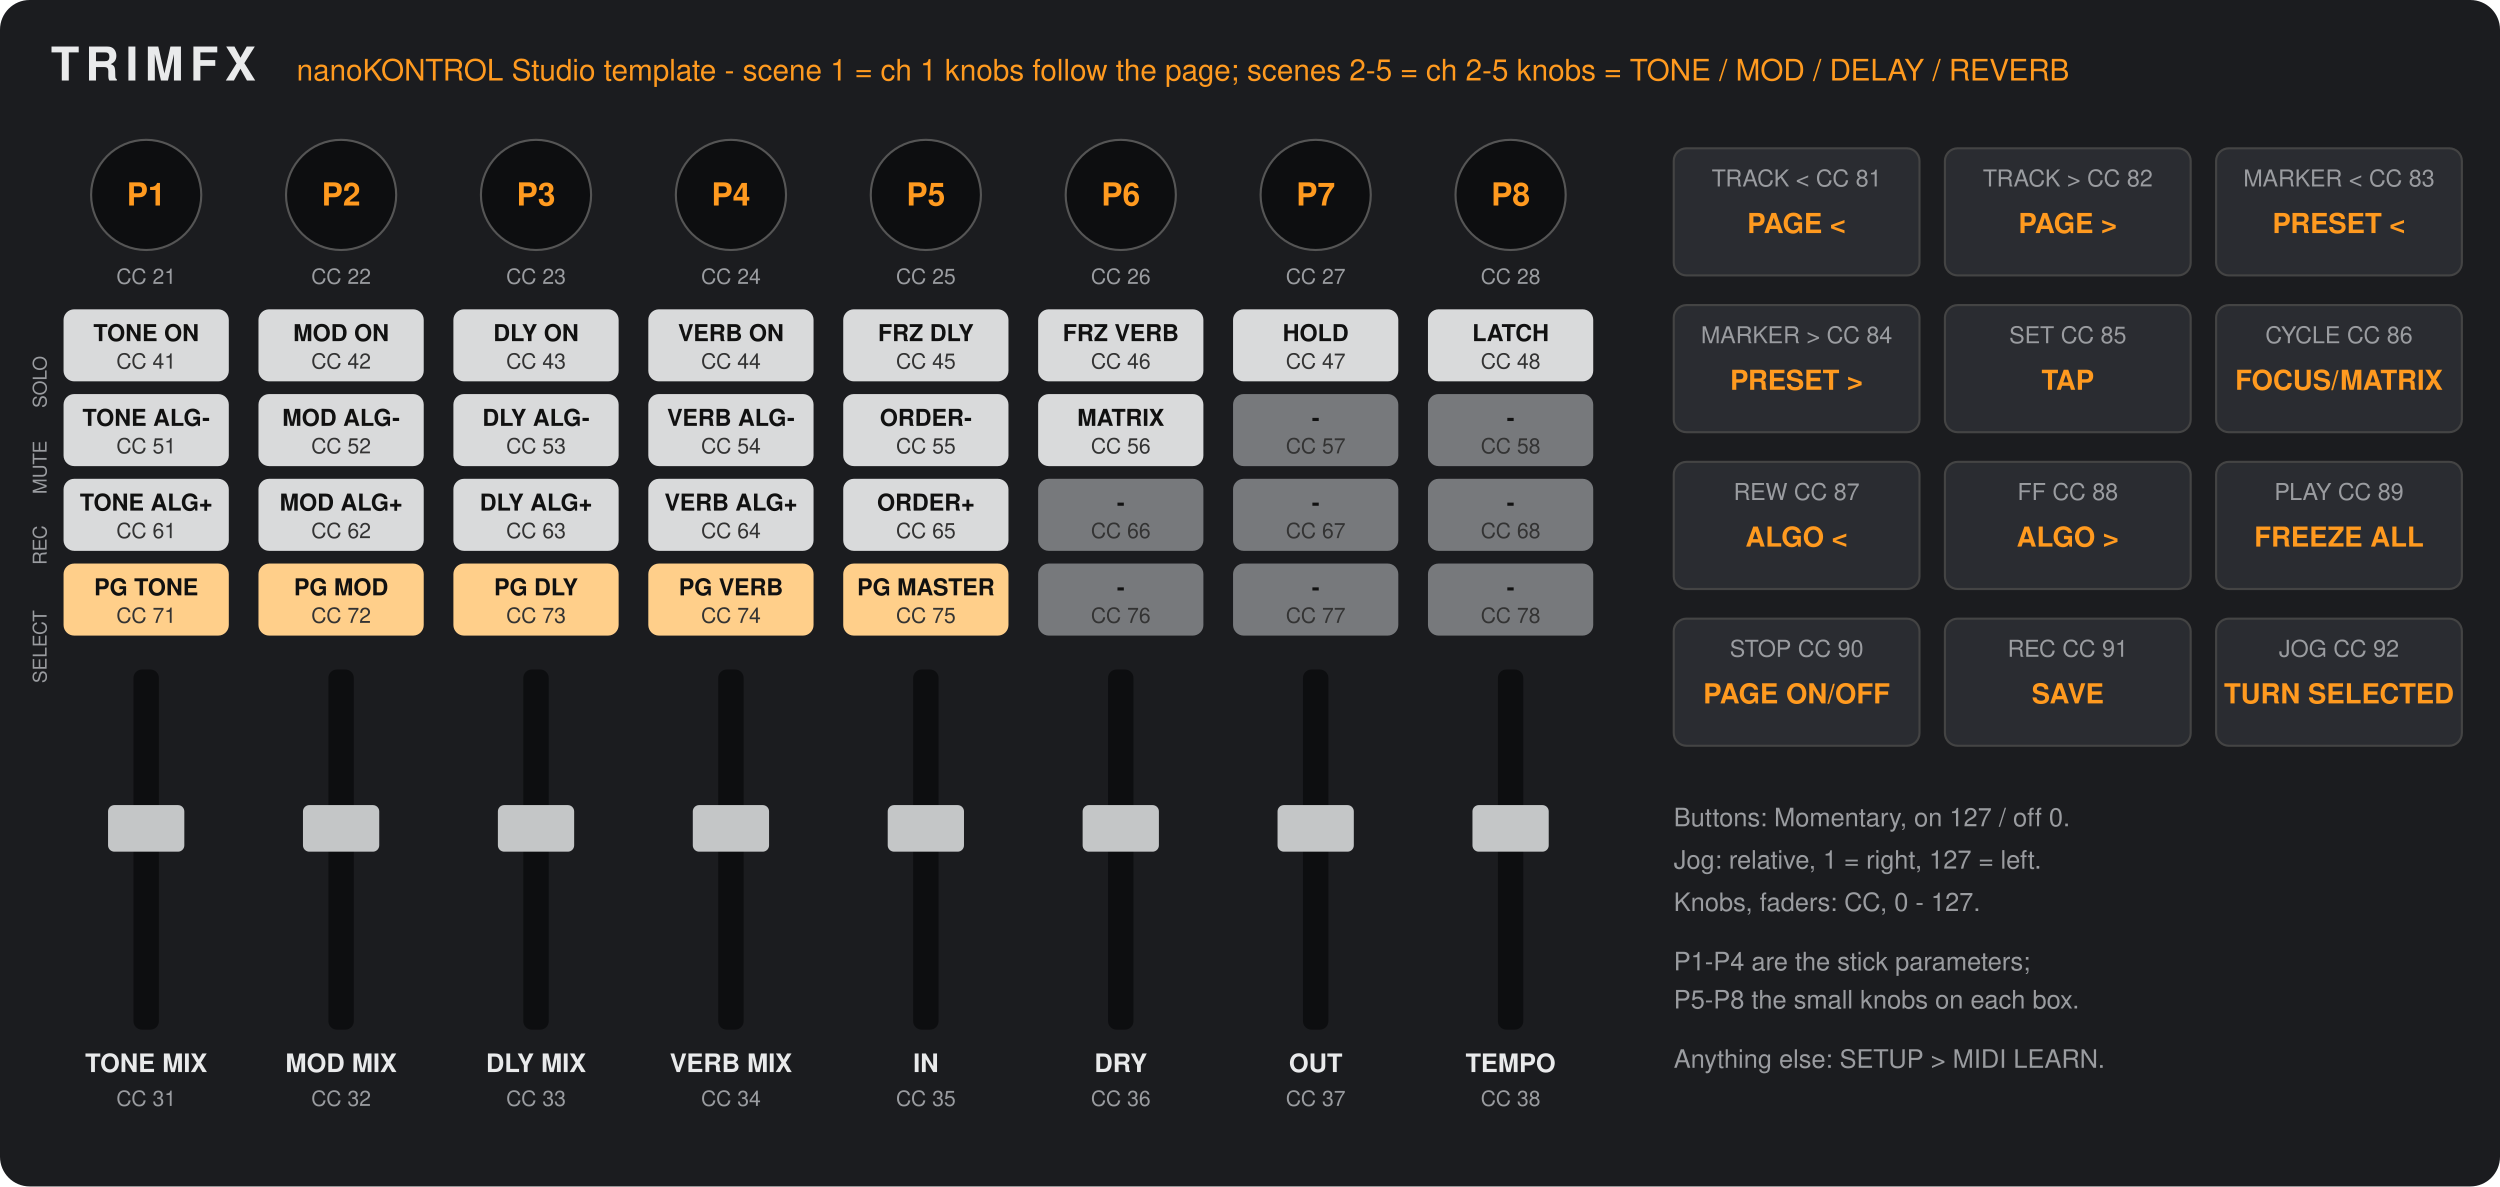
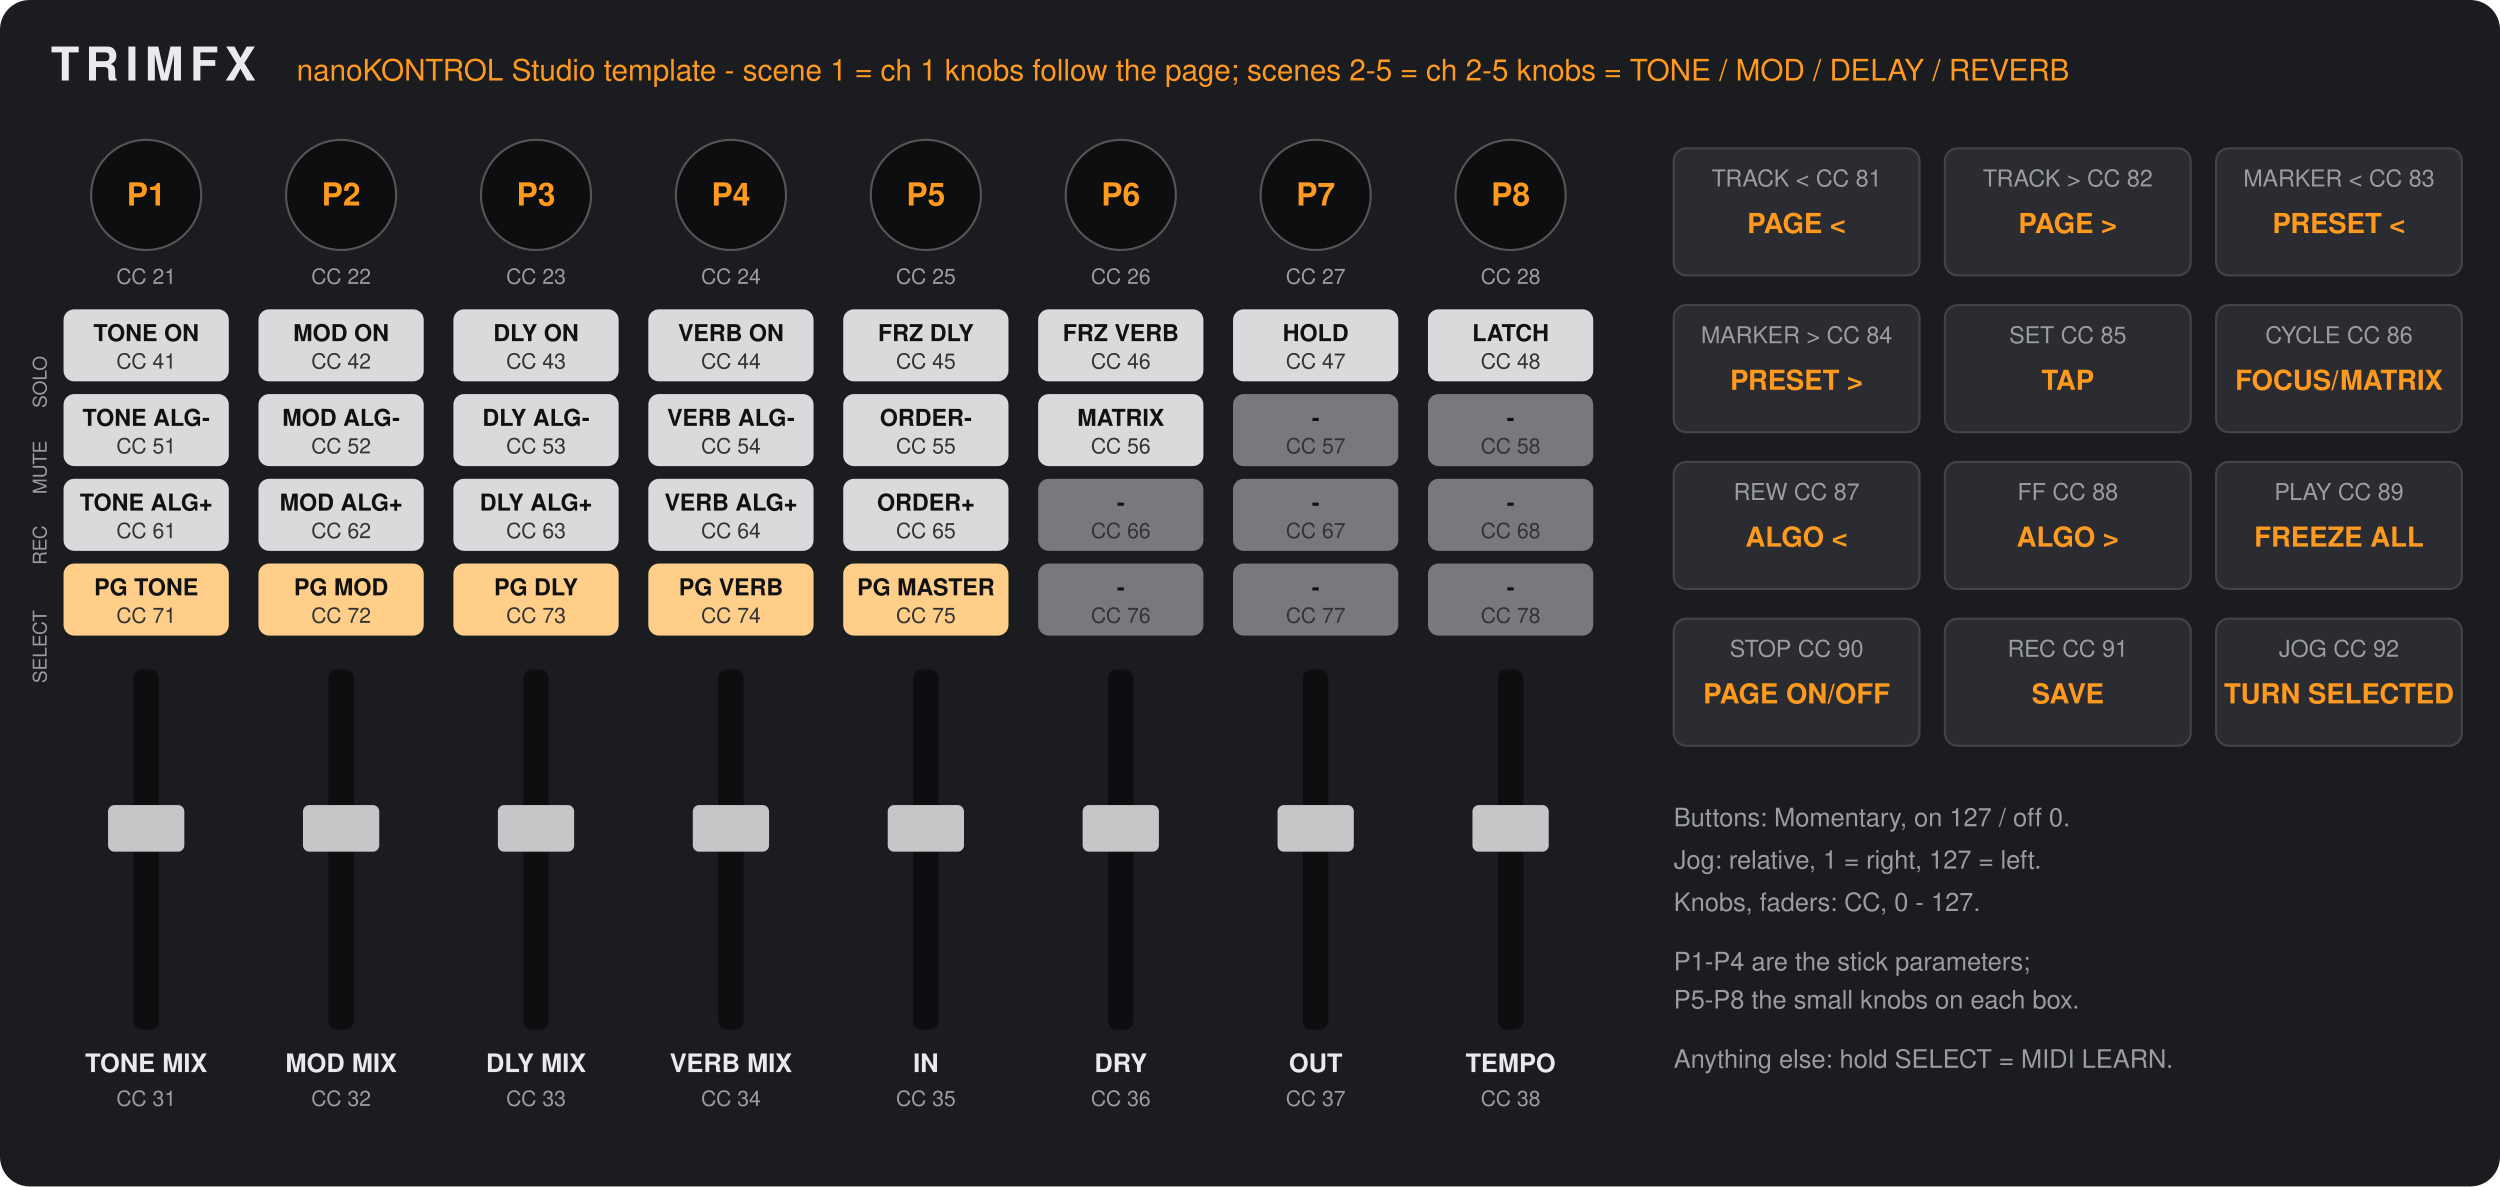
<svg xmlns="http://www.w3.org/2000/svg" viewBox="0 0 1180 560" font-family="Helvetica,Arial,sans-serif">
  <rect width="1180" height="560" rx="14" fill="#1b1c1f" />
  <text x="24" y="38" fill="#e9eaeb" font-size="22" font-weight="bold" letter-spacing="3">TRIMFX</text>
  <text x="140" y="38" fill="#ff9a1f" font-size="14">nanoKONTROL Studio template - scene 1 = ch 1 knobs follow the page; scenes 2-5 = ch 2-5 knobs = TONE / MOD / DELAY / REVERB</text>
  <circle cx="69" cy="92" r="26" fill="#0d0e10" stroke="#555" />
  <text x="69" y="97" fill="#ff9a1f" font-size="15" text-anchor="middle" font-weight="bold">P1</text>
  <text x="69" y="134" fill="#9a9ca0" font-size="10" text-anchor="middle">CC 21</text>
  <rect x="30" y="146" width="78" height="34" rx="5" fill="#d9dadb" />
  <text x="69" y="161" fill="#111" font-size="11" text-anchor="middle" font-weight="bold">TONE ON</text>
  <text x="69" y="174" fill="#333" font-size="10" text-anchor="middle">CC 41</text>
  <rect x="30" y="186" width="78" height="34" rx="5" fill="#d9dadb" />
  <text x="69" y="201" fill="#111" font-size="11" text-anchor="middle" font-weight="bold">TONE ALG-</text>
  <text x="69" y="214" fill="#333" font-size="10" text-anchor="middle">CC 51</text>
  <rect x="30" y="226" width="78" height="34" rx="5" fill="#d9dadb" />
  <text x="69" y="241" fill="#111" font-size="11" text-anchor="middle" font-weight="bold">TONE ALG+</text>
  <text x="69" y="254" fill="#333" font-size="10" text-anchor="middle">CC 61</text>
  <rect x="30" y="266" width="78" height="34" rx="5" fill="#ffcf8a" />
  <text x="69" y="281" fill="#111" font-size="11" text-anchor="middle" font-weight="bold">PG TONE</text>
  <text x="69" y="294" fill="#333" font-size="10" text-anchor="middle">CC 71</text>
  <rect x="63" y="316" width="12" height="170" rx="4" fill="#0d0e10" />
  <rect x="51" y="380" width="36" height="22" rx="3" fill="#c4c6c7" />
  <text x="69" y="506" fill="#e9eaeb" font-size="12" text-anchor="middle" font-weight="bold">TONE MIX</text>
  <text x="69" y="522" fill="#9a9ca0" font-size="10" text-anchor="middle">CC 31</text>
  <circle cx="161" cy="92" r="26" fill="#0d0e10" stroke="#555" />
  <text x="161" y="97" fill="#ff9a1f" font-size="15" text-anchor="middle" font-weight="bold">P2</text>
  <text x="161" y="134" fill="#9a9ca0" font-size="10" text-anchor="middle">CC 22</text>
  <rect x="122" y="146" width="78" height="34" rx="5" fill="#d9dadb" />
  <text x="161" y="161" fill="#111" font-size="11" text-anchor="middle" font-weight="bold">MOD ON</text>
  <text x="161" y="174" fill="#333" font-size="10" text-anchor="middle">CC 42</text>
  <rect x="122" y="186" width="78" height="34" rx="5" fill="#d9dadb" />
  <text x="161" y="201" fill="#111" font-size="11" text-anchor="middle" font-weight="bold">MOD ALG-</text>
  <text x="161" y="214" fill="#333" font-size="10" text-anchor="middle">CC 52</text>
  <rect x="122" y="226" width="78" height="34" rx="5" fill="#d9dadb" />
  <text x="161" y="241" fill="#111" font-size="11" text-anchor="middle" font-weight="bold">MOD ALG+</text>
  <text x="161" y="254" fill="#333" font-size="10" text-anchor="middle">CC 62</text>
  <rect x="122" y="266" width="78" height="34" rx="5" fill="#ffcf8a" />
  <text x="161" y="281" fill="#111" font-size="11" text-anchor="middle" font-weight="bold">PG MOD</text>
  <text x="161" y="294" fill="#333" font-size="10" text-anchor="middle">CC 72</text>
  <rect x="155" y="316" width="12" height="170" rx="4" fill="#0d0e10" />
  <rect x="143" y="380" width="36" height="22" rx="3" fill="#c4c6c7" />
  <text x="161" y="506" fill="#e9eaeb" font-size="12" text-anchor="middle" font-weight="bold">MOD MIX</text>
  <text x="161" y="522" fill="#9a9ca0" font-size="10" text-anchor="middle">CC 32</text>
  <circle cx="253" cy="92" r="26" fill="#0d0e10" stroke="#555" />
  <text x="253" y="97" fill="#ff9a1f" font-size="15" text-anchor="middle" font-weight="bold">P3</text>
  <text x="253" y="134" fill="#9a9ca0" font-size="10" text-anchor="middle">CC 23</text>
  <rect x="214" y="146" width="78" height="34" rx="5" fill="#d9dadb" />
  <text x="253" y="161" fill="#111" font-size="11" text-anchor="middle" font-weight="bold">DLY ON</text>
  <text x="253" y="174" fill="#333" font-size="10" text-anchor="middle">CC 43</text>
  <rect x="214" y="186" width="78" height="34" rx="5" fill="#d9dadb" />
  <text x="253" y="201" fill="#111" font-size="11" text-anchor="middle" font-weight="bold">DLY ALG-</text>
  <text x="253" y="214" fill="#333" font-size="10" text-anchor="middle">CC 53</text>
  <rect x="214" y="226" width="78" height="34" rx="5" fill="#d9dadb" />
  <text x="253" y="241" fill="#111" font-size="11" text-anchor="middle" font-weight="bold">DLY ALG+</text>
  <text x="253" y="254" fill="#333" font-size="10" text-anchor="middle">CC 63</text>
  <rect x="214" y="266" width="78" height="34" rx="5" fill="#ffcf8a" />
  <text x="253" y="281" fill="#111" font-size="11" text-anchor="middle" font-weight="bold">PG DLY</text>
  <text x="253" y="294" fill="#333" font-size="10" text-anchor="middle">CC 73</text>
  <rect x="247" y="316" width="12" height="170" rx="4" fill="#0d0e10" />
  <rect x="235" y="380" width="36" height="22" rx="3" fill="#c4c6c7" />
  <text x="253" y="506" fill="#e9eaeb" font-size="12" text-anchor="middle" font-weight="bold">DLY MIX</text>
  <text x="253" y="522" fill="#9a9ca0" font-size="10" text-anchor="middle">CC 33</text>
  <circle cx="345" cy="92" r="26" fill="#0d0e10" stroke="#555" />
  <text x="345" y="97" fill="#ff9a1f" font-size="15" text-anchor="middle" font-weight="bold">P4</text>
  <text x="345" y="134" fill="#9a9ca0" font-size="10" text-anchor="middle">CC 24</text>
  <rect x="306" y="146" width="78" height="34" rx="5" fill="#d9dadb" />
  <text x="345" y="161" fill="#111" font-size="11" text-anchor="middle" font-weight="bold">VERB ON</text>
  <text x="345" y="174" fill="#333" font-size="10" text-anchor="middle">CC 44</text>
  <rect x="306" y="186" width="78" height="34" rx="5" fill="#d9dadb" />
  <text x="345" y="201" fill="#111" font-size="11" text-anchor="middle" font-weight="bold">VERB ALG-</text>
  <text x="345" y="214" fill="#333" font-size="10" text-anchor="middle">CC 54</text>
  <rect x="306" y="226" width="78" height="34" rx="5" fill="#d9dadb" />
  <text x="345" y="241" fill="#111" font-size="11" text-anchor="middle" font-weight="bold">VERB ALG+</text>
  <text x="345" y="254" fill="#333" font-size="10" text-anchor="middle">CC 64</text>
  <rect x="306" y="266" width="78" height="34" rx="5" fill="#ffcf8a" />
  <text x="345" y="281" fill="#111" font-size="11" text-anchor="middle" font-weight="bold">PG VERB</text>
  <text x="345" y="294" fill="#333" font-size="10" text-anchor="middle">CC 74</text>
  <rect x="339" y="316" width="12" height="170" rx="4" fill="#0d0e10" />
  <rect x="327" y="380" width="36" height="22" rx="3" fill="#c4c6c7" />
  <text x="345" y="506" fill="#e9eaeb" font-size="12" text-anchor="middle" font-weight="bold">VERB MIX</text>
  <text x="345" y="522" fill="#9a9ca0" font-size="10" text-anchor="middle">CC 34</text>
  <circle cx="437" cy="92" r="26" fill="#0d0e10" stroke="#555" />
  <text x="437" y="97" fill="#ff9a1f" font-size="15" text-anchor="middle" font-weight="bold">P5</text>
  <text x="437" y="134" fill="#9a9ca0" font-size="10" text-anchor="middle">CC 25</text>
  <rect x="398" y="146" width="78" height="34" rx="5" fill="#d9dadb" />
  <text x="437" y="161" fill="#111" font-size="11" text-anchor="middle" font-weight="bold">FRZ DLY</text>
  <text x="437" y="174" fill="#333" font-size="10" text-anchor="middle">CC 45</text>
  <rect x="398" y="186" width="78" height="34" rx="5" fill="#d9dadb" />
  <text x="437" y="201" fill="#111" font-size="11" text-anchor="middle" font-weight="bold">ORDER-</text>
  <text x="437" y="214" fill="#333" font-size="10" text-anchor="middle">CC 55</text>
  <rect x="398" y="226" width="78" height="34" rx="5" fill="#d9dadb" />
  <text x="437" y="241" fill="#111" font-size="11" text-anchor="middle" font-weight="bold">ORDER+</text>
  <text x="437" y="254" fill="#333" font-size="10" text-anchor="middle">CC 65</text>
  <rect x="398" y="266" width="78" height="34" rx="5" fill="#ffcf8a" />
  <text x="437" y="281" fill="#111" font-size="11" text-anchor="middle" font-weight="bold">PG MASTER</text>
  <text x="437" y="294" fill="#333" font-size="10" text-anchor="middle">CC 75</text>
  <rect x="431" y="316" width="12" height="170" rx="4" fill="#0d0e10" />
  <rect x="419" y="380" width="36" height="22" rx="3" fill="#c4c6c7" />
  <text x="437" y="506" fill="#e9eaeb" font-size="12" text-anchor="middle" font-weight="bold">IN</text>
  <text x="437" y="522" fill="#9a9ca0" font-size="10" text-anchor="middle">CC 35</text>
  <circle cx="529" cy="92" r="26" fill="#0d0e10" stroke="#555" />
  <text x="529" y="97" fill="#ff9a1f" font-size="15" text-anchor="middle" font-weight="bold">P6</text>
  <text x="529" y="134" fill="#9a9ca0" font-size="10" text-anchor="middle">CC 26</text>
  <rect x="490" y="146" width="78" height="34" rx="5" fill="#d9dadb" />
  <text x="529" y="161" fill="#111" font-size="11" text-anchor="middle" font-weight="bold">FRZ VERB</text>
  <text x="529" y="174" fill="#333" font-size="10" text-anchor="middle">CC 46</text>
  <rect x="490" y="186" width="78" height="34" rx="5" fill="#d9dadb" />
  <text x="529" y="201" fill="#111" font-size="11" text-anchor="middle" font-weight="bold">MATRIX</text>
  <text x="529" y="214" fill="#333" font-size="10" text-anchor="middle">CC 56</text>
  <rect x="490" y="226" width="78" height="34" rx="5" fill="#77797c" />
  <text x="529" y="241" fill="#111" font-size="11" text-anchor="middle" font-weight="bold">-</text>
  <text x="529" y="254" fill="#333" font-size="10" text-anchor="middle">CC 66</text>
  <rect x="490" y="266" width="78" height="34" rx="5" fill="#77797c" />
  <text x="529" y="281" fill="#111" font-size="11" text-anchor="middle" font-weight="bold">-</text>
  <text x="529" y="294" fill="#333" font-size="10" text-anchor="middle">CC 76</text>
  <rect x="523" y="316" width="12" height="170" rx="4" fill="#0d0e10" />
  <rect x="511" y="380" width="36" height="22" rx="3" fill="#c4c6c7" />
  <text x="529" y="506" fill="#e9eaeb" font-size="12" text-anchor="middle" font-weight="bold">DRY</text>
  <text x="529" y="522" fill="#9a9ca0" font-size="10" text-anchor="middle">CC 36</text>
  <circle cx="621" cy="92" r="26" fill="#0d0e10" stroke="#555" />
  <text x="621" y="97" fill="#ff9a1f" font-size="15" text-anchor="middle" font-weight="bold">P7</text>
  <text x="621" y="134" fill="#9a9ca0" font-size="10" text-anchor="middle">CC 27</text>
  <rect x="582" y="146" width="78" height="34" rx="5" fill="#d9dadb" />
  <text x="621" y="161" fill="#111" font-size="11" text-anchor="middle" font-weight="bold">HOLD</text>
  <text x="621" y="174" fill="#333" font-size="10" text-anchor="middle">CC 47</text>
  <rect x="582" y="186" width="78" height="34" rx="5" fill="#77797c" />
  <text x="621" y="201" fill="#111" font-size="11" text-anchor="middle" font-weight="bold">-</text>
  <text x="621" y="214" fill="#333" font-size="10" text-anchor="middle">CC 57</text>
  <rect x="582" y="226" width="78" height="34" rx="5" fill="#77797c" />
  <text x="621" y="241" fill="#111" font-size="11" text-anchor="middle" font-weight="bold">-</text>
  <text x="621" y="254" fill="#333" font-size="10" text-anchor="middle">CC 67</text>
  <rect x="582" y="266" width="78" height="34" rx="5" fill="#77797c" />
  <text x="621" y="281" fill="#111" font-size="11" text-anchor="middle" font-weight="bold">-</text>
  <text x="621" y="294" fill="#333" font-size="10" text-anchor="middle">CC 77</text>
  <rect x="615" y="316" width="12" height="170" rx="4" fill="#0d0e10" />
  <rect x="603" y="380" width="36" height="22" rx="3" fill="#c4c6c7" />
  <text x="621" y="506" fill="#e9eaeb" font-size="12" text-anchor="middle" font-weight="bold">OUT</text>
  <text x="621" y="522" fill="#9a9ca0" font-size="10" text-anchor="middle">CC 37</text>
  <circle cx="713" cy="92" r="26" fill="#0d0e10" stroke="#555" />
  <text x="713" y="97" fill="#ff9a1f" font-size="15" text-anchor="middle" font-weight="bold">P8</text>
  <text x="713" y="134" fill="#9a9ca0" font-size="10" text-anchor="middle">CC 28</text>
  <rect x="674" y="146" width="78" height="34" rx="5" fill="#d9dadb" />
  <text x="713" y="161" fill="#111" font-size="11" text-anchor="middle" font-weight="bold">LATCH</text>
  <text x="713" y="174" fill="#333" font-size="10" text-anchor="middle">CC 48</text>
  <rect x="674" y="186" width="78" height="34" rx="5" fill="#77797c" />
  <text x="713" y="201" fill="#111" font-size="11" text-anchor="middle" font-weight="bold">-</text>
  <text x="713" y="214" fill="#333" font-size="10" text-anchor="middle">CC 58</text>
  <rect x="674" y="226" width="78" height="34" rx="5" fill="#77797c" />
  <text x="713" y="241" fill="#111" font-size="11" text-anchor="middle" font-weight="bold">-</text>
  <text x="713" y="254" fill="#333" font-size="10" text-anchor="middle">CC 68</text>
  <rect x="674" y="266" width="78" height="34" rx="5" fill="#77797c" />
  <text x="713" y="281" fill="#111" font-size="11" text-anchor="middle" font-weight="bold">-</text>
  <text x="713" y="294" fill="#333" font-size="10" text-anchor="middle">CC 78</text>
  <rect x="707" y="316" width="12" height="170" rx="4" fill="#0d0e10" />
  <rect x="695" y="380" width="36" height="22" rx="3" fill="#c4c6c7" />
  <text x="713" y="506" fill="#e9eaeb" font-size="12" text-anchor="middle" font-weight="bold">TEMPO</text>
  <text x="713" y="522" fill="#9a9ca0" font-size="10" text-anchor="middle">CC 38</text>
  <text x="22" y="168" fill="#9a9ca0" font-size="9" text-anchor="end" transform="rotate(-90 22 168)">SOLO</text>
  <text x="22" y="208" fill="#9a9ca0" font-size="9" text-anchor="end" transform="rotate(-90 22 208)">MUTE</text>
  <text x="22" y="248" fill="#9a9ca0" font-size="9" text-anchor="end" transform="rotate(-90 22 248)">REC</text>
  <text x="22" y="288" fill="#9a9ca0" font-size="9" text-anchor="end" transform="rotate(-90 22 288)">SELECT</text>
  <rect x="790" y="70" width="116" height="60" rx="6" fill="#2a2c31" stroke="#444" />
  <text x="848" y="88" fill="#9a9ca0" font-size="11" text-anchor="middle">TRACK &lt;  CC 81</text>
  <text x="848" y="110" fill="#ff9a1f" font-size="13" text-anchor="middle" font-weight="bold">PAGE &lt;</text>
  <rect x="918" y="70" width="116" height="60" rx="6" fill="#2a2c31" stroke="#444" />
  <text x="976" y="88" fill="#9a9ca0" font-size="11" text-anchor="middle">TRACK &gt;  CC 82</text>
  <text x="976" y="110" fill="#ff9a1f" font-size="13" text-anchor="middle" font-weight="bold">PAGE &gt;</text>
  <rect x="1046" y="70" width="116" height="60" rx="6" fill="#2a2c31" stroke="#444" />
  <text x="1104" y="88" fill="#9a9ca0" font-size="11" text-anchor="middle">MARKER &lt;  CC 83</text>
  <text x="1104" y="110" fill="#ff9a1f" font-size="13" text-anchor="middle" font-weight="bold">PRESET &lt;</text>
  <rect x="790" y="144" width="116" height="60" rx="6" fill="#2a2c31" stroke="#444" />
  <text x="848" y="162" fill="#9a9ca0" font-size="11" text-anchor="middle">MARKER &gt;  CC 84</text>
  <text x="848" y="184" fill="#ff9a1f" font-size="13" text-anchor="middle" font-weight="bold">PRESET &gt;</text>
  <rect x="918" y="144" width="116" height="60" rx="6" fill="#2a2c31" stroke="#444" />
  <text x="976" y="162" fill="#9a9ca0" font-size="11" text-anchor="middle">SET  CC 85</text>
  <text x="976" y="184" fill="#ff9a1f" font-size="13" text-anchor="middle" font-weight="bold">TAP</text>
  <rect x="1046" y="144" width="116" height="60" rx="6" fill="#2a2c31" stroke="#444" />
  <text x="1104" y="162" fill="#9a9ca0" font-size="11" text-anchor="middle">CYCLE  CC 86</text>
  <text x="1104" y="184" fill="#ff9a1f" font-size="13" text-anchor="middle" font-weight="bold">FOCUS/MATRIX</text>
  <rect x="790" y="218" width="116" height="60" rx="6" fill="#2a2c31" stroke="#444" />
  <text x="848" y="236" fill="#9a9ca0" font-size="11" text-anchor="middle">REW  CC 87</text>
  <text x="848" y="258" fill="#ff9a1f" font-size="13" text-anchor="middle" font-weight="bold">ALGO &lt;</text>
  <rect x="918" y="218" width="116" height="60" rx="6" fill="#2a2c31" stroke="#444" />
  <text x="976" y="236" fill="#9a9ca0" font-size="11" text-anchor="middle">FF  CC 88</text>
  <text x="976" y="258" fill="#ff9a1f" font-size="13" text-anchor="middle" font-weight="bold">ALGO &gt;</text>
  <rect x="1046" y="218" width="116" height="60" rx="6" fill="#2a2c31" stroke="#444" />
  <text x="1104" y="236" fill="#9a9ca0" font-size="11" text-anchor="middle">PLAY  CC 89</text>
  <text x="1104" y="258" fill="#ff9a1f" font-size="13" text-anchor="middle" font-weight="bold">FREEZE ALL</text>
  <rect x="790" y="292" width="116" height="60" rx="6" fill="#2a2c31" stroke="#444" />
  <text x="848" y="310" fill="#9a9ca0" font-size="11" text-anchor="middle">STOP  CC 90</text>
  <text x="848" y="332" fill="#ff9a1f" font-size="13" text-anchor="middle" font-weight="bold">PAGE ON/OFF</text>
  <rect x="918" y="292" width="116" height="60" rx="6" fill="#2a2c31" stroke="#444" />
  <text x="976" y="310" fill="#9a9ca0" font-size="11" text-anchor="middle">REC  CC 91</text>
  <text x="976" y="332" fill="#ff9a1f" font-size="13" text-anchor="middle" font-weight="bold">SAVE</text>
  <rect x="1046" y="292" width="116" height="60" rx="6" fill="#2a2c31" stroke="#444" />
  <text x="1104" y="310" fill="#9a9ca0" font-size="11" text-anchor="middle">JOG  CC 92</text>
  <text x="1104" y="332" fill="#ff9a1f" font-size="13" text-anchor="middle" font-weight="bold">TURN SELECTED</text>
  <text x="790" y="390" fill="#9a9ca0" font-size="12">Buttons: Momentary, on 127 / off 0.</text>
  <text x="790" y="410" fill="#9a9ca0" font-size="12">Jog: relative, 1 = right, 127 = left.</text>
  <text x="790" y="430" fill="#9a9ca0" font-size="12">Knobs, faders: CC, 0 - 127.</text>
  <text x="790" y="458" fill="#9a9ca0" font-size="12">P1-P4 are the stick parameters;</text>
  <text x="790" y="476" fill="#9a9ca0" font-size="12">P5-P8 the small knobs on each box.</text>
-   <text x="790" y="504" fill="#9a9ca0" font-size="12">Anything else: SETUP &gt; MIDI LEARN.</text>
+   <text x="790" y="504" fill="#9a9ca0" font-size="12">Anything else: hold SELECT = MIDI LEARN.</text>
</svg>
